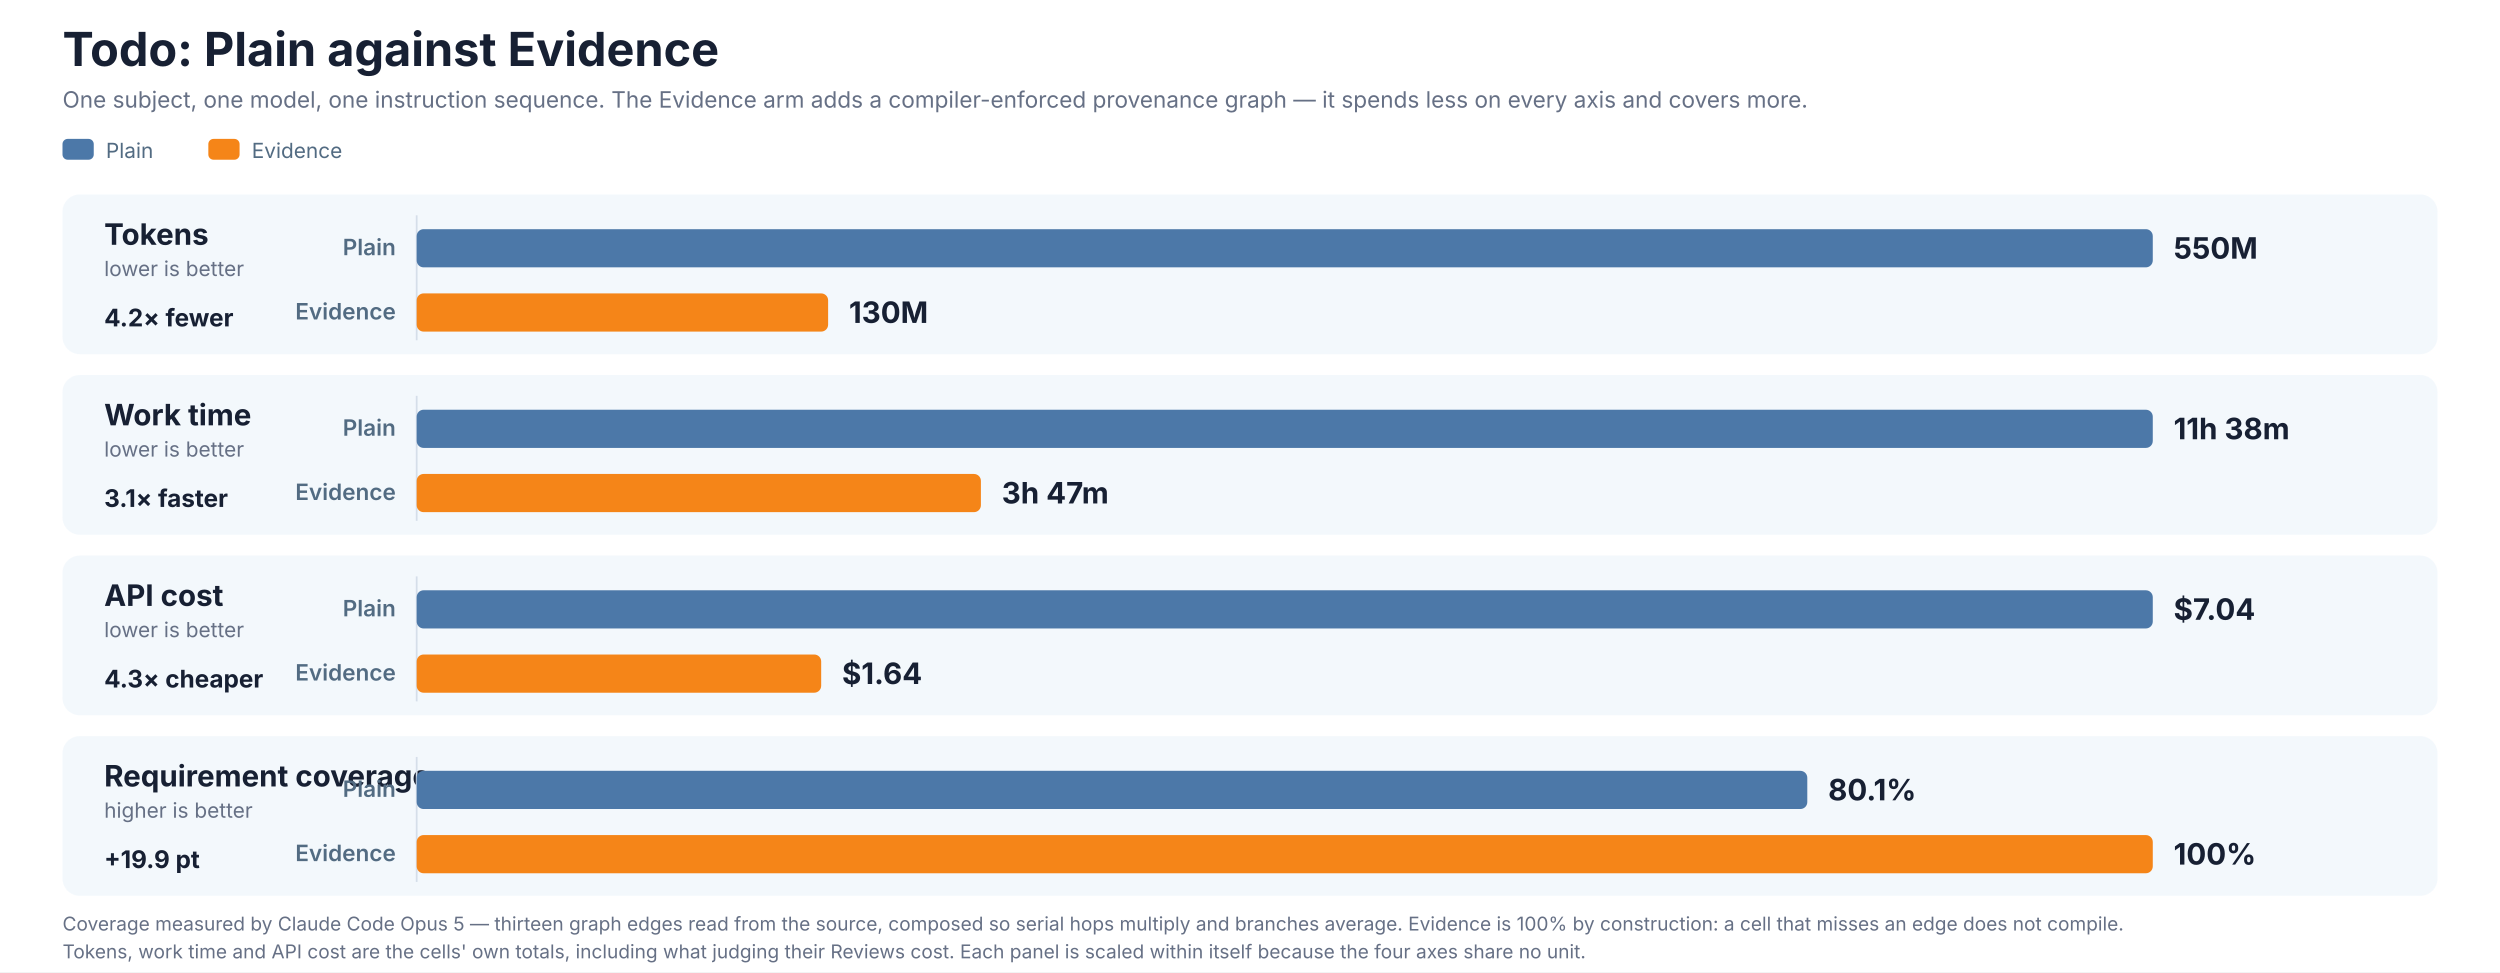
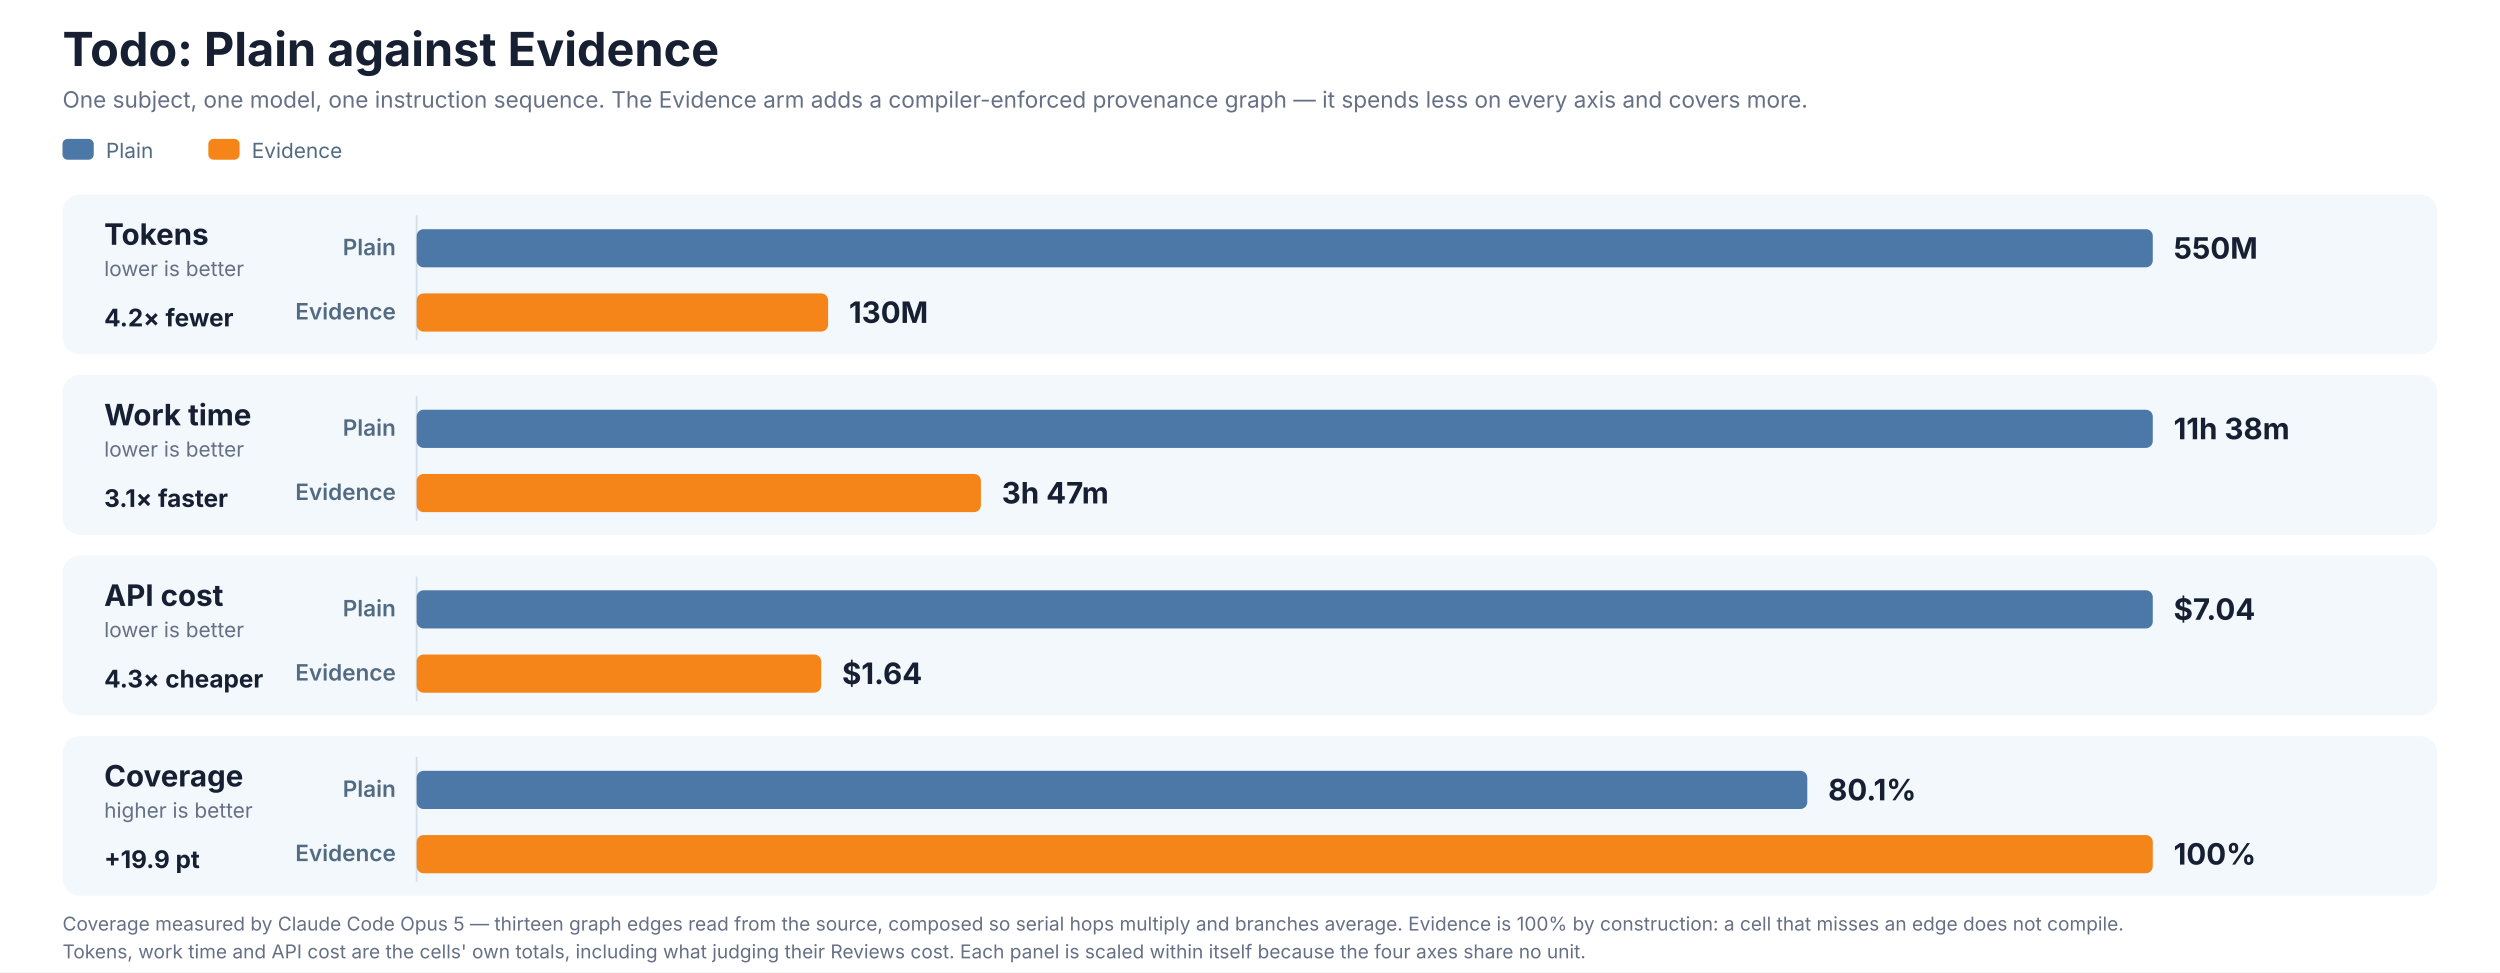
<svg xmlns="http://www.w3.org/2000/svg" role="img" aria-labelledby="title description" viewBox="0 0 1440 560" width="1440" height="560">
  <style>
  text { font-family: Inter, ui-sans-serif, system-ui, -apple-system, BlinkMacSystemFont, 'Segoe UI', sans-serif; fill: #172033; }
  .title { font-size: 27px; font-weight: 700; }
  .subtitle, .generated { font-size: 13px; fill: #667085; }
  .panel-title { font-size: 17px; font-weight: 700; }
  .panel-unit { font-size: 12px; fill: #667085; }
  .value { font-size: 17px; font-weight: 700; }
  .arm { font-size: 13px; font-weight: 600; fill: #526b82; }
  .delta { font-size: 14px; font-weight: 700; }
  .legend { font-size: 12px; fill: #526b82; }
  .baseline { stroke: #d5dee9; stroke-width: 1px; }
  .panel-bg { fill: #e8f2fb; fill-opacity: 0.5; }
  .table-title { font-size: 15px; font-weight: 600; }
  .table-header { font-size: 11px; font-weight: 600; fill: #667085; }
  .table-cell { font-size: 12px; fill: #334155; }
  .table-rule { stroke: #dbe4ee; stroke-width: 1px; }
  .table-note { font-size: 11px; fill: #667085; }
</style>
  <rect width="1440" height="560" fill="#ffffff" />
  <text x="36" y="38" class="title">Todo: Plain against Evidence</text>
  <text x="36" y="62" class="subtitle">One subject, one model, one instruction sequence. The Evidence arm adds a compiler-enforced provenance graph — it spends less on every axis and covers more.</text>
  <rect x="36" y="80" width="18" height="12" rx="3" fill="#4c78a8" />
  <text x="61" y="91" class="legend">Plain</text>
  <rect x="120" y="80" width="18" height="12" rx="3" fill="#f58518" />
  <text x="145" y="91" class="legend">Evidence</text>
  <rect x="36" y="112" width="1368" height="92" rx="10" class="panel-bg" />
  <text x="60" y="141" class="panel-title">Tokens</text>
  <text x="60" y="159" class="panel-unit">lower is better</text>
  <text x="60" y="188" class="delta" fill="#f58518">4.2× fewer</text>
  <line x1="240" y1="124" x2="240" y2="196" class="baseline" />
  <text x="228" y="147" text-anchor="end" class="arm">Plain</text>
  <rect x="240" y="132" width="1000" height="22" rx="4" fill="#4c78a8" />
  <text x="1252" y="149" class="value" fill="#4c78a8">550M</text>
  <text x="228" y="184" text-anchor="end" class="arm">Evidence</text>
  <rect x="240" y="169" width="237" height="22" rx="4" fill="#f58518" />
  <text x="489" y="186" class="value" fill="#f58518">130M</text>
  <rect x="36" y="216" width="1368" height="92" rx="10" class="panel-bg" />
  <text x="60" y="245" class="panel-title">Work time</text>
  <text x="60" y="263" class="panel-unit">lower is better</text>
  <text x="60" y="292" class="delta" fill="#f58518">3.1× faster</text>
  <line x1="240" y1="228" x2="240" y2="300" class="baseline" />
  <text x="228" y="251" text-anchor="end" class="arm">Plain</text>
  <rect x="240" y="236" width="1000" height="22" rx="4" fill="#4c78a8" />
  <text x="1252" y="253" class="value" fill="#4c78a8">11h 38m</text>
  <text x="228" y="288" text-anchor="end" class="arm">Evidence</text>
  <rect x="240" y="273" width="325" height="22" rx="4" fill="#f58518" />
  <text x="577" y="290" class="value" fill="#f58518">3h 47m</text>
  <rect x="36" y="320" width="1368" height="92" rx="10" class="panel-bg" />
  <text x="60" y="349" class="panel-title">API cost</text>
  <text x="60" y="367" class="panel-unit">lower is better</text>
  <text x="60" y="396" class="delta" fill="#f58518">4.3× cheaper</text>
  <line x1="240" y1="332" x2="240" y2="404" class="baseline" />
  <text x="228" y="355" text-anchor="end" class="arm">Plain</text>
  <rect x="240" y="340" width="1000" height="22" rx="4" fill="#4c78a8" />
  <text x="1252" y="357" class="value" fill="#4c78a8">$7.04</text>
  <text x="228" y="392" text-anchor="end" class="arm">Evidence</text>
  <rect x="240" y="377" width="233" height="22" rx="4" fill="#f58518" />
  <text x="485" y="394" class="value" fill="#f58518">$1.64</text>
  <rect x="36" y="424" width="1368" height="92" rx="10" class="panel-bg" />
-   <text x="60" y="453" class="panel-title">Requirement coverage</text>
+   <text x="60" y="453" class="panel-title">Coverage</text>
  <text x="60" y="471" class="panel-unit">higher is better</text>
  <text x="60" y="500" class="delta" fill="#f58518">+19.9 pt</text>
  <line x1="240" y1="436" x2="240" y2="508" class="baseline" />
  <text x="228" y="459" text-anchor="end" class="arm">Plain</text>
  <rect x="240" y="444" width="801" height="22" rx="4" fill="#4c78a8" />
  <text x="1053" y="461" class="value" fill="#4c78a8">80.1%</text>
  <text x="228" y="496" text-anchor="end" class="arm">Evidence</text>
  <rect x="240" y="481" width="1000" height="22" rx="4" fill="#f58518" />
  <text x="1252" y="498" class="value" fill="#f58518">100%</text>
  <text x="36" y="536" class="table-note">Coverage measured by Claude Code Opus 5 — thirteen graph edges read from the source, composed so serial hops multiply and branches average. Evidence is 100% by construction: a cell that misses an edge does not compile.</text>
  <text x="36" y="552" class="table-note">Tokens, work time and API cost are the cells' own totals, including what judging their Reviews cost. Each panel is scaled within itself because the four axes share no unit.</text>
</svg>
